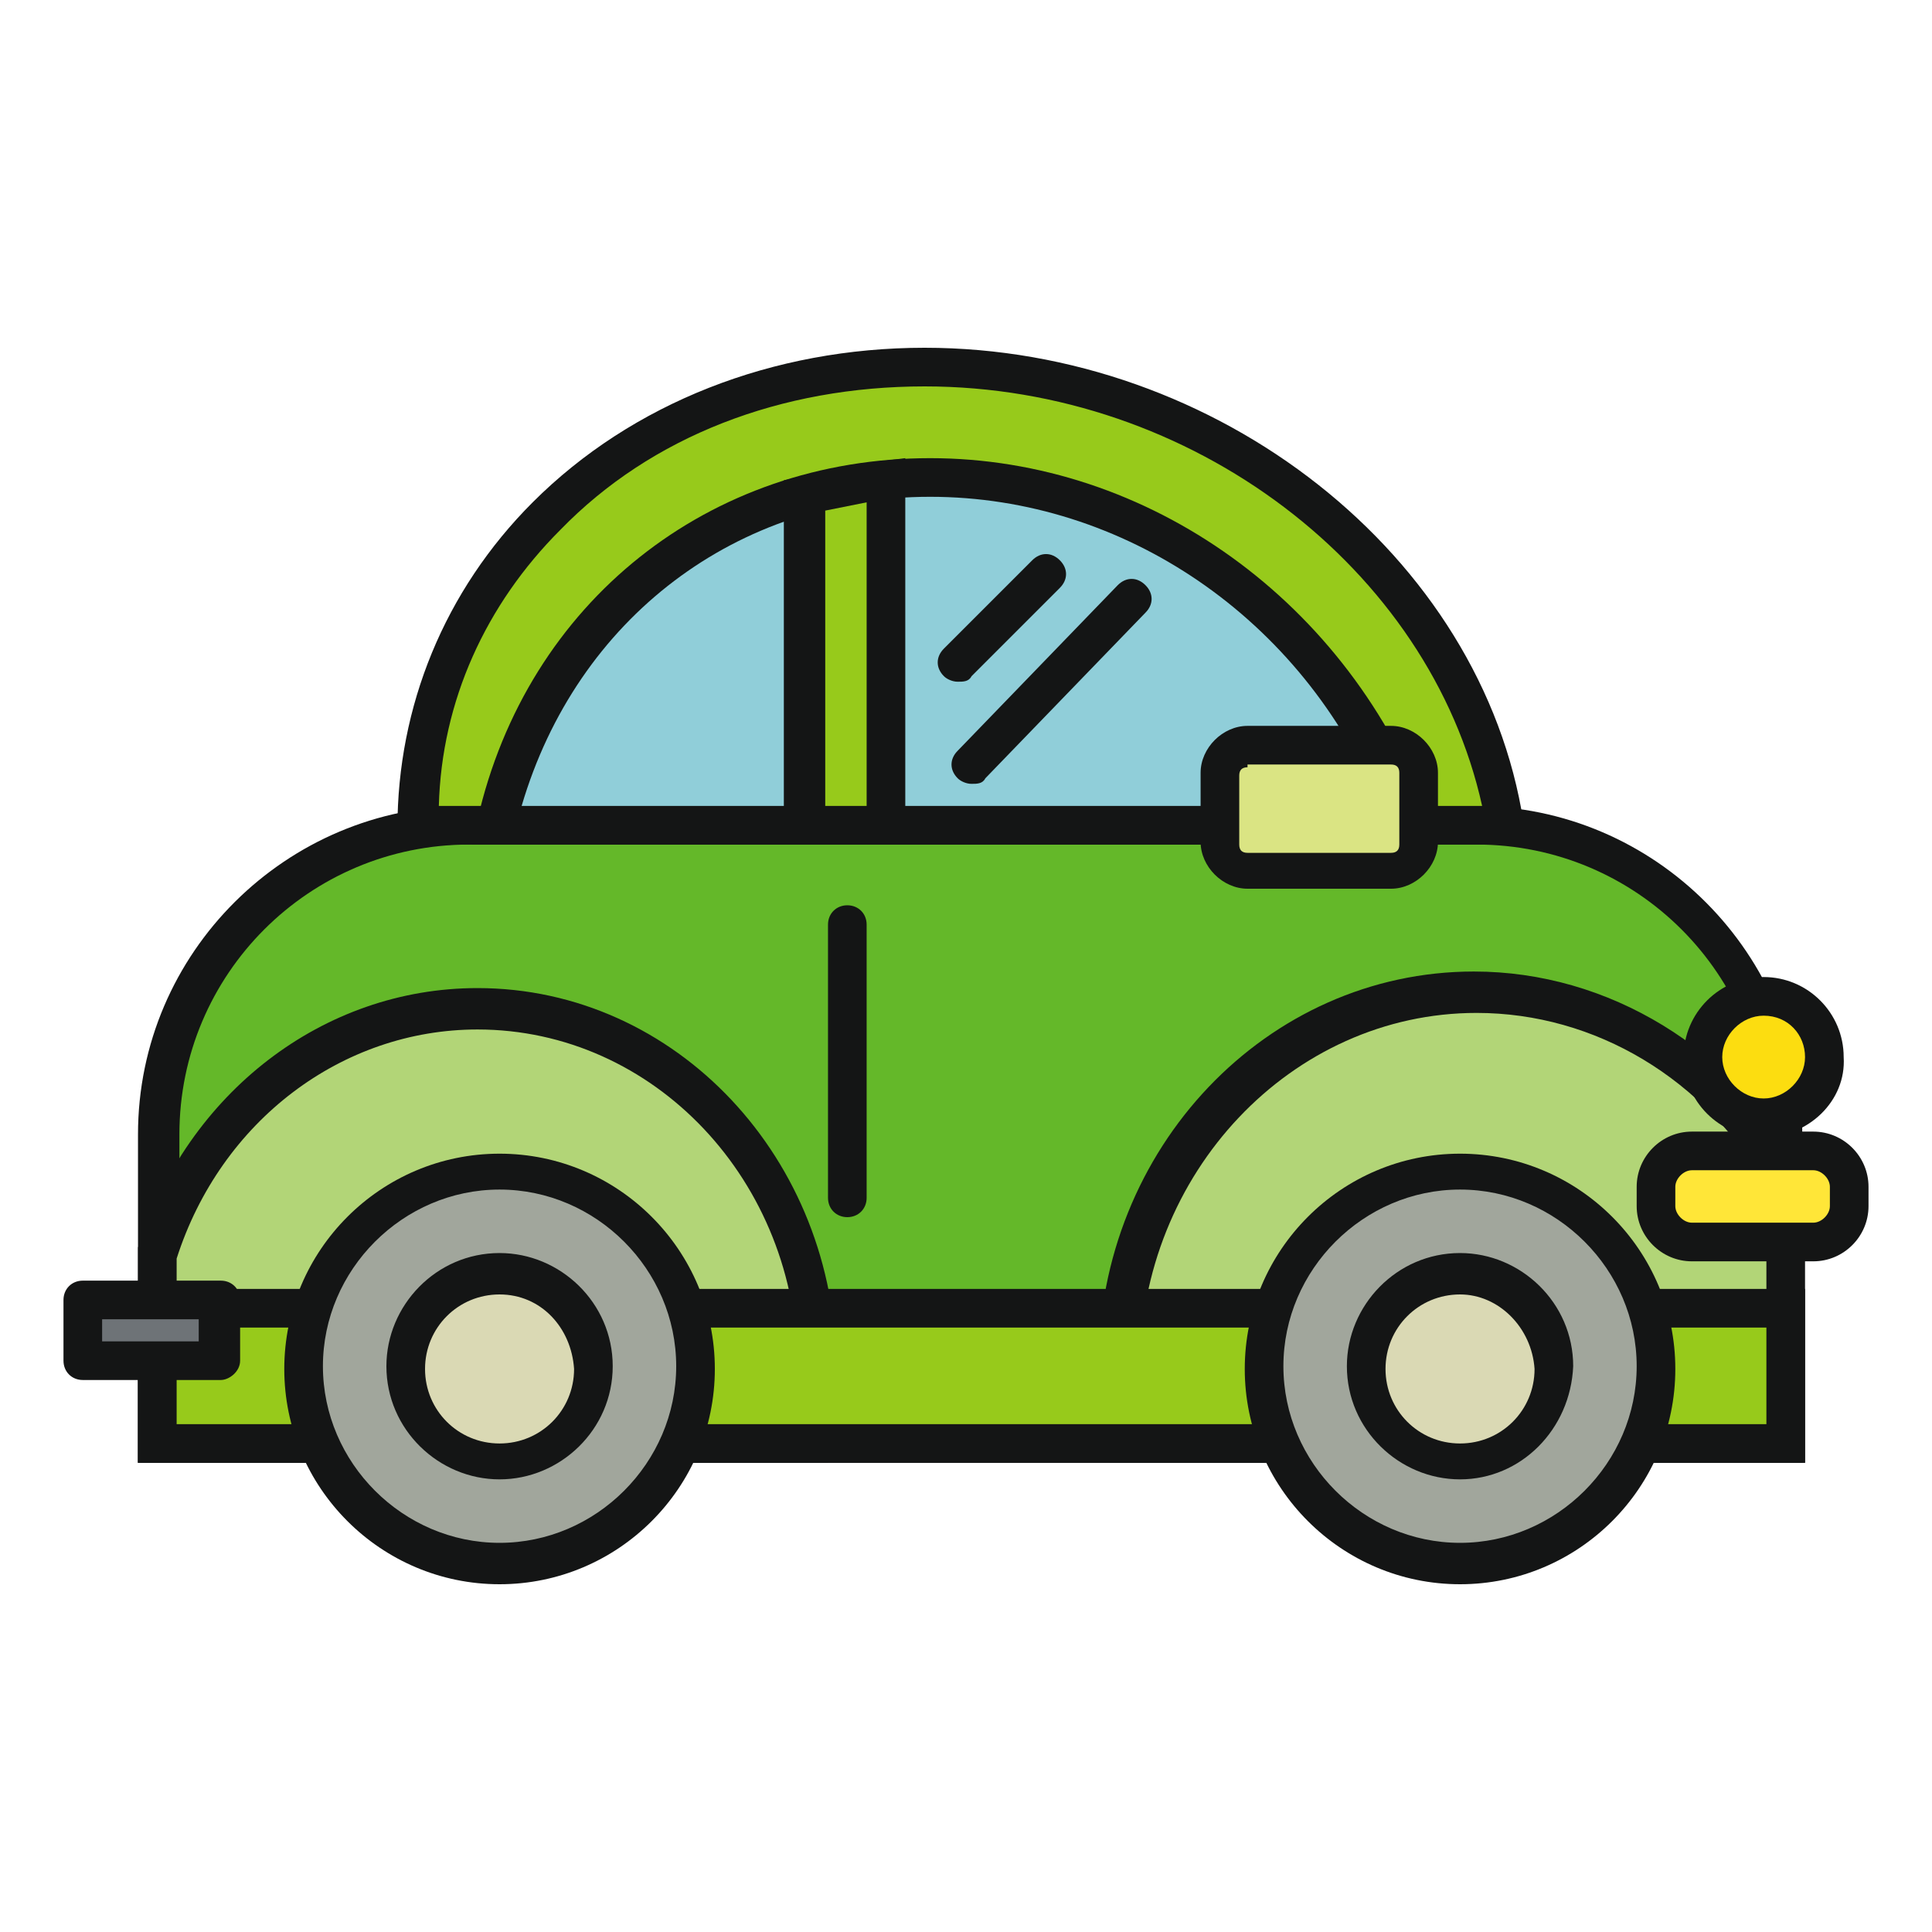
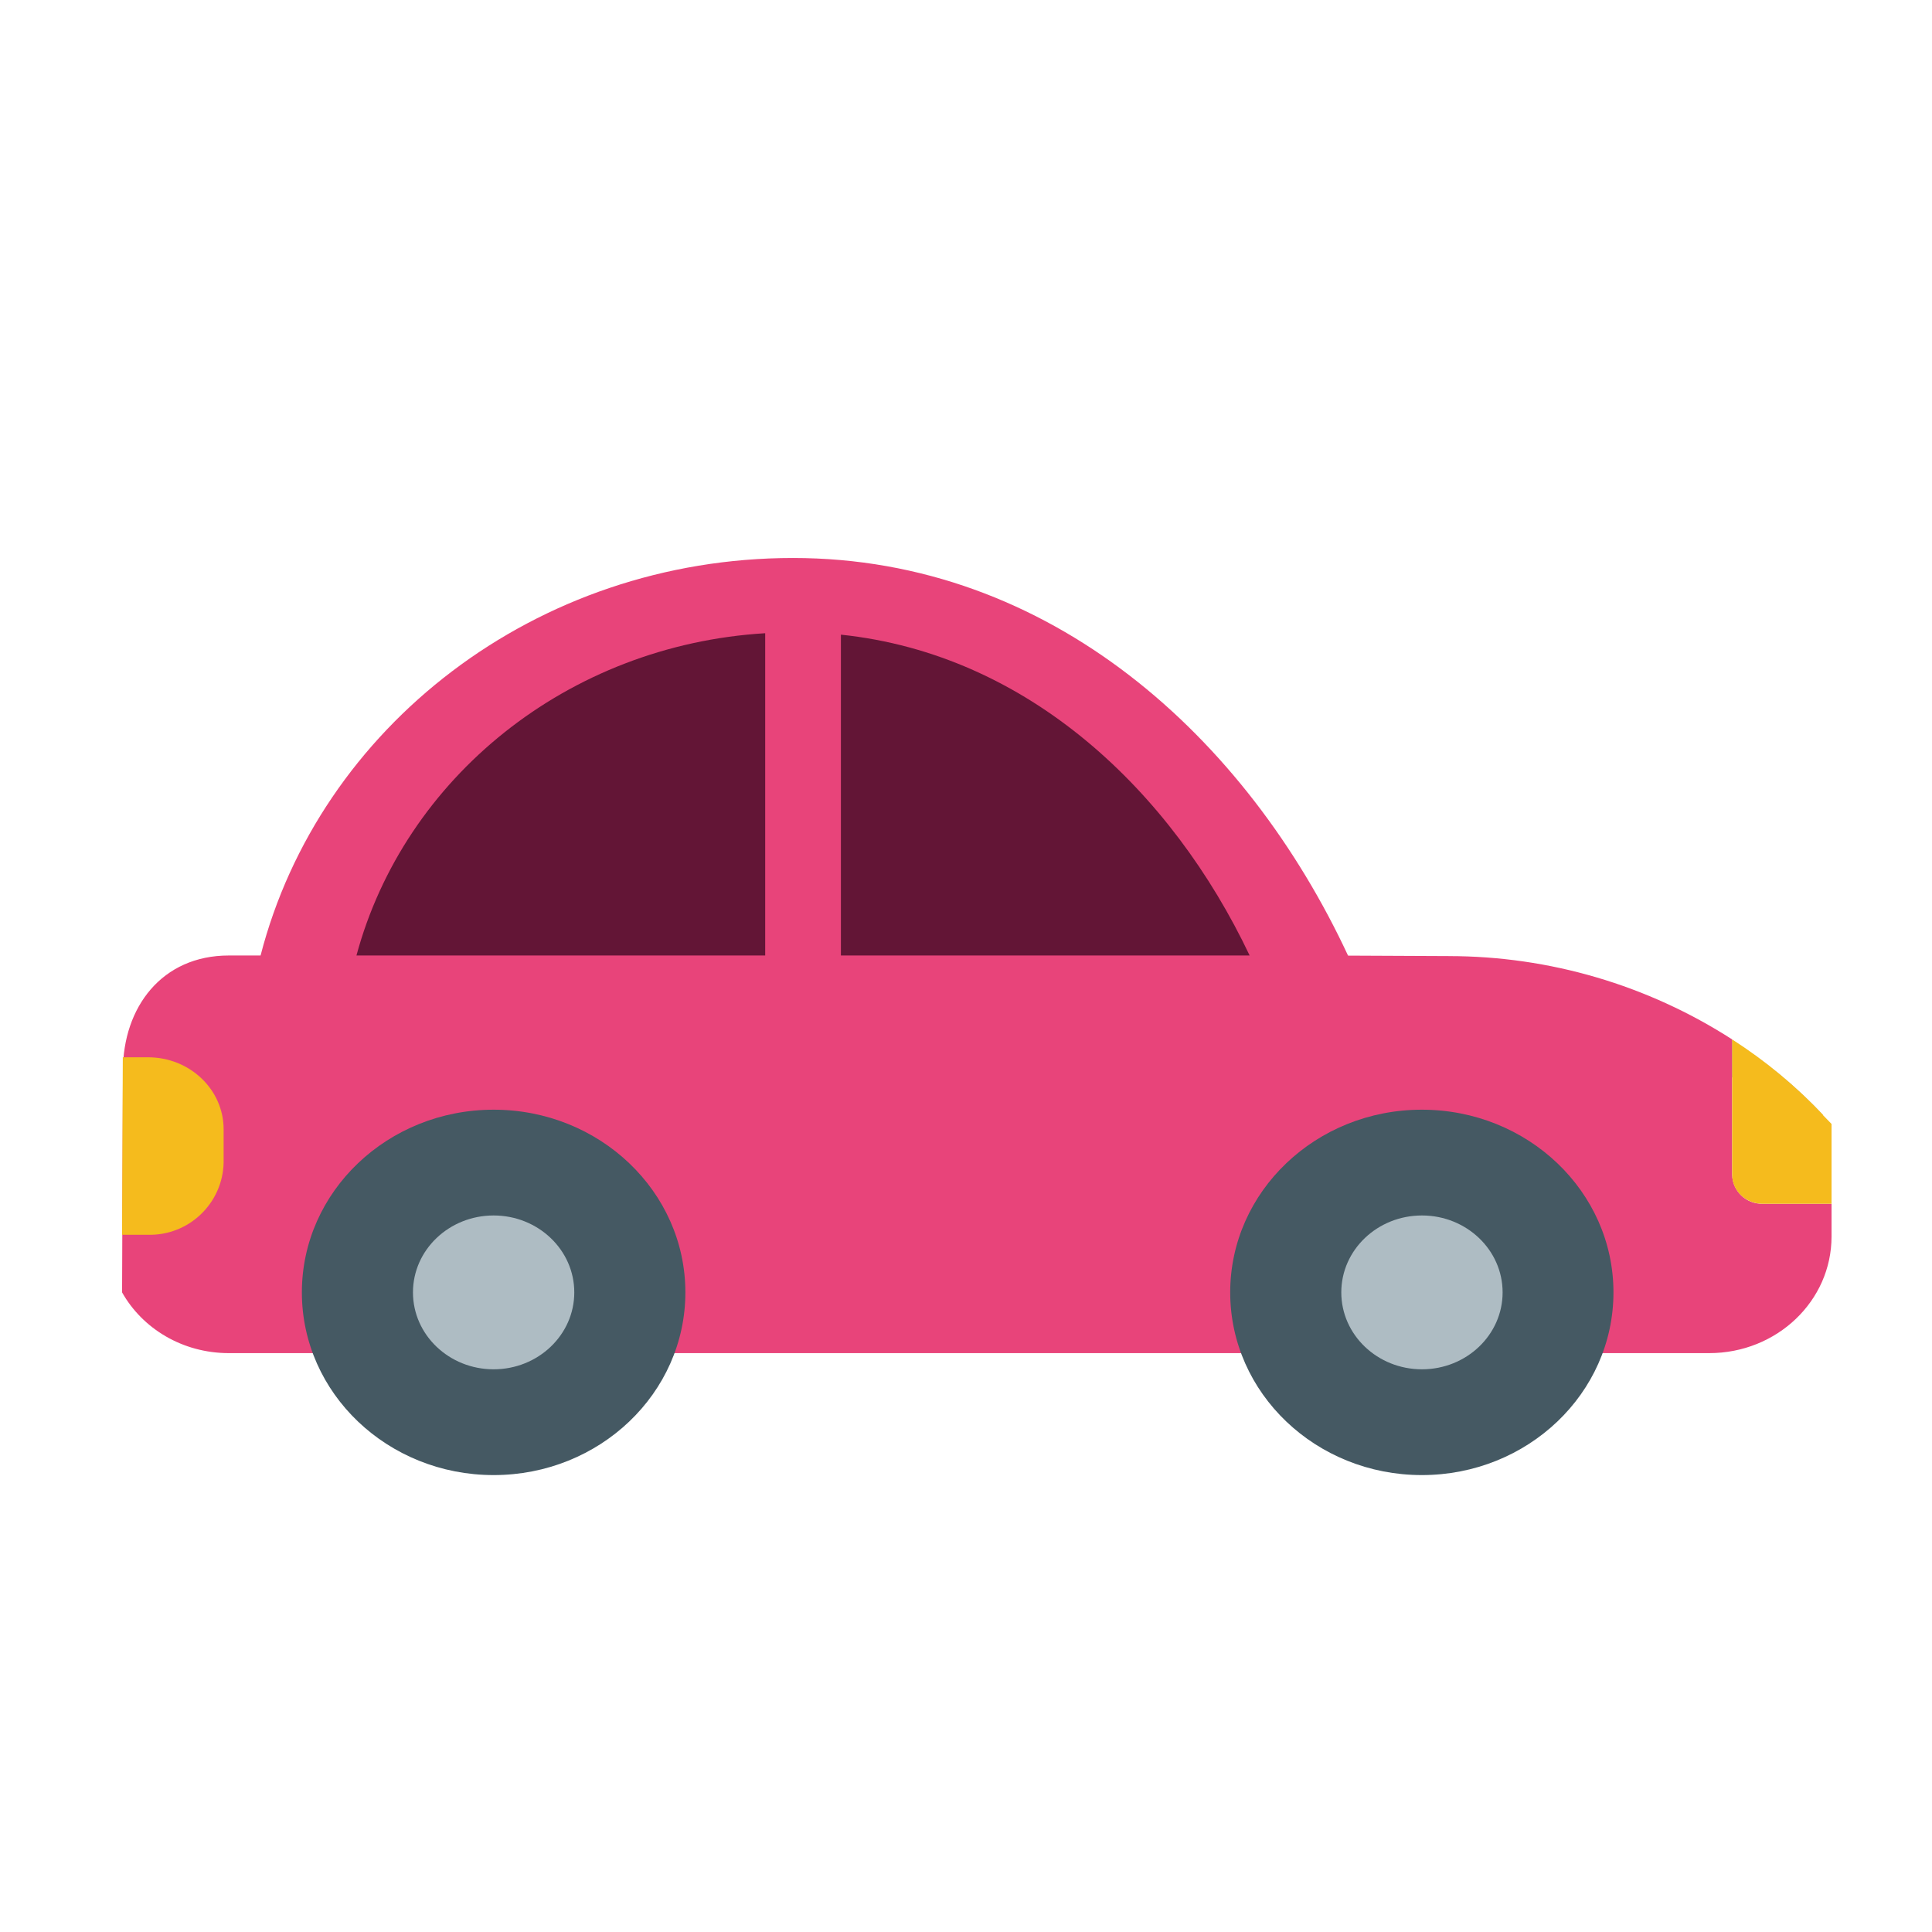
<svg xmlns="http://www.w3.org/2000/svg" viewBox="0 0 1024 1024" class="icon" version="1.1" fill="#000000">
  <g id="SVGRepo_bgCarrier" stroke-width="0" />
  <g id="SVGRepo_tracerCarrier" stroke-linecap="round" stroke-linejoin="round" />
  <g id="SVGRepo_iconCarrier">
-     <path d="M248.686 435.931h533.943c90.697 0 163.84 73.143 163.84 163.84v163.84h-863.086V601.234c0-90.697 74.606-165.303 165.303-165.303z" fill="#64B829" />
-     <path d="M956.709 775.314H73.143V601.234c0-96.549 78.994-174.08 174.08-174.08h533.943c96.549 0 174.08 78.994 174.08 174.08V775.314z m-863.086-20.48H936.229V601.234c0-84.846-68.754-153.6-153.6-153.6H248.686c-84.846 0-153.6 68.754-153.6 153.6v153.6z" fill="#141515" />
-     <path d="M430.08 765.074H83.383v-100.937c23.406-76.069 90.697-130.194 169.691-130.194 99.474 0 179.931 84.846 179.931 190.171 1.463 14.629 0 27.794-2.926 40.96z" fill="#B2D577" />
-     <path d="M438.857 775.314H73.143v-114.103c26.331-81.92 98.011-137.509 179.931-137.509 105.326 0 190.171 90.697 190.171 201.874 0 14.629-1.463 27.794-4.389 42.423v7.314zM93.623 754.834h326.217c1.463-10.24 2.926-20.48 2.926-29.257 0-99.474-76.069-179.931-169.691-179.931-71.68 0-136.046 48.274-159.451 121.417v87.771z" fill="#141515" />
-     <path d="M946.469 626.103v138.971H596.846c-2.926-13.166-4.389-26.331-4.389-39.497C592.457 614.4 677.303 526.629 781.166 526.629c71.68 0 131.657 39.497 165.303 99.474z" fill="#B2D577" />
-     <path d="M956.709 775.314H588.069l-1.463-8.777c-2.926-13.166-4.389-27.794-4.389-42.423 0-115.566 89.234-209.189 198.949-209.189 71.68 0 137.509 40.96 174.08 105.326l1.463 2.926V775.314z m-351.086-20.48H936.229V629.029c-32.183-57.051-90.697-92.16-153.6-92.16-98.011 0-178.469 84.846-178.469 188.709-1.463 8.777 0 19.017 1.463 29.257z" fill="#141515" />
-     <path d="M83.383 693.394h861.623v71.68H83.383z" fill="#97CA1B" />
-     <path d="M956.709 775.314H73.143v-92.16h883.566V775.314z m-863.086-20.48H936.229v-51.2H93.623v51.2z" fill="#141515" />
-     <path d="M490.057 194.56c152.137 0 285.257 106.789 307.2 242.834H247.223c-8.777 0-17.554 0-26.331 1.463 0-136.046 117.029-244.297 269.166-244.297z" fill="#97CA1B" />
-     <path d="M210.651 450.56V438.857c0-64.366 24.869-125.806 71.68-172.617 52.663-52.663 127.269-81.92 207.726-81.92 155.063 0 295.497 109.714 317.44 251.611l1.463 13.166-13.166-1.463H247.223c-8.777 0-16.091 0-24.869 1.463l-11.703 1.463zM490.057 204.8c-76.069 0-144.823 26.331-193.097 76.069-39.497 39.497-62.903 90.697-64.366 146.286H785.554C757.76 301.349 631.954 204.8 490.057 204.8z" fill="#141515" />
-     <path d="M747.52 437.394H263.314c24.869-106.789 115.566-184.32 229.669-184.32 114.103 0 215.04 77.531 254.537 184.32z" fill="#90CED9" />
-     <path d="M762.149 447.634h-512l2.926-13.166c26.331-115.566 122.88-191.634 239.909-191.634 115.566 0 222.354 76.069 264.777 191.634l4.389 13.166z m-485.669-20.48H731.429C690.469 327.68 595.383 263.314 492.983 263.314s-187.246 64.366-216.503 163.84z" fill="#141515" />
-     <path d="M469.577 437.394h-43.886v-175.543c13.166-4.389 27.794-7.314 43.886-8.777v184.32z" fill="#97CA1B" />
-     <path d="M479.817 447.634h-64.366V254.537l7.314-1.463c14.629-4.389 29.257-7.314 45.349-8.777l11.703-1.463v204.8z m-42.423-20.48h21.943v-160.914l-21.943 4.389v156.526z" fill="#141515" />
-     <path d="M264.777 829.44c57.051 0 103.863-46.811 103.863-103.863s-46.811-103.863-103.863-103.863c-57.051 0-103.863 46.811-103.863 103.863s46.811 103.863 103.863 103.863z" fill="#A1A69C" />
-     <path d="M264.777 839.68c-62.903 0-114.103-51.2-114.103-114.103s51.2-114.103 114.103-114.103 114.103 51.2 114.103 114.103-51.2 114.103-114.103 114.103z m0-209.189c-51.2 0-93.623 42.423-93.623 93.623 0 51.2 42.423 93.623 93.623 93.623s93.623-42.423 93.623-93.623c0-51.2-42.423-93.623-93.623-93.623z" fill="#141515" />
-     <path d="M264.777 725.577m-49.737 0a49.737 49.737 0 1 0 99.474 0 49.737 49.737 0 1 0-99.474 0Z" fill="#DAD9B4" />
-     <path d="M264.777 784.091c-32.183 0-59.977-26.331-59.977-59.977 0-32.183 26.331-59.977 59.977-59.977 32.183 0 59.977 26.331 59.977 59.977s-27.794 59.977-59.977 59.977z m0-98.011c-21.943 0-39.497 17.554-39.497 39.497 0 21.943 17.554 39.497 39.497 39.497 21.943 0 39.497-17.554 39.497-39.497-1.463-21.943-17.554-39.497-39.497-39.497z" fill="#141515" />
-     <path d="M773.851 829.44c57.051 0 103.863-46.811 103.863-103.863s-46.811-103.863-103.863-103.863c-57.051 0-103.863 46.811-103.863 103.863s45.349 103.863 103.863 103.863z" fill="#A1A69C" />
-     <path d="M773.851 839.68c-62.903 0-114.103-51.2-114.103-114.103s51.2-114.103 114.103-114.103 114.103 51.2 114.103 114.103-51.2 114.103-114.103 114.103z m0-209.189c-51.2 0-93.623 42.423-93.623 93.623 0 51.2 42.423 93.623 93.623 93.623 51.2 0 93.623-42.423 93.623-93.623 0-51.2-42.423-93.623-93.623-93.623z" fill="#141515" />
-     <path d="M773.851 725.577m-49.737 0a49.737 49.737 0 1 0 99.474 0 49.737 49.737 0 1 0-99.474 0Z" fill="#DAD9B4" />
-     <path d="M773.851 784.091c-32.183 0-59.977-26.331-59.977-59.977 0-32.183 26.331-59.977 59.977-59.977 32.183 0 59.977 26.331 59.977 59.977-1.463 33.646-27.794 59.977-59.977 59.977z m0-98.011c-21.943 0-39.497 17.554-39.497 39.497 0 21.943 17.554 39.497 39.497 39.497 21.943 0 39.497-17.554 39.497-39.497-1.463-21.943-19.017-39.497-39.497-39.497z" fill="#141515" />
-     <path d="M449.097 645.12c-5.851 0-10.24-4.389-10.24-10.24v-144.823c0-5.851 4.389-10.24 10.24-10.24s10.24 4.389 10.24 10.24v144.823c0 5.851-4.389 10.24-10.24 10.24z" fill="#141515" />
-     <path d="M661.211 396.434h76.069c7.314 0 14.629 5.851 14.629 14.629v36.571c0 7.314-5.851 14.629-14.629 14.629h-76.069c-7.314 0-14.629-5.851-14.629-14.629V409.6c0-7.314 7.314-13.166 14.629-13.166z" fill="#DAE483" />
-     <path d="M737.28 471.04h-76.069c-13.166 0-24.869-11.703-24.869-24.869V409.6c0-13.166 11.703-24.869 24.869-24.869h76.069c13.166 0 24.869 11.703 24.869 24.869v36.571c0 13.166-11.703 24.869-24.869 24.869z m-76.069-64.366c-2.926 0-4.389 1.463-4.389 4.389v36.571c0 2.926 1.463 4.389 4.389 4.389h76.069c2.926 0 4.389-1.463 4.389-4.389V409.6c0-2.926-1.463-4.389-4.389-4.389h-76.069z" fill="#141515" />
-     <path d="M43.886 689.006h71.68v32.183H43.886z" fill="#6E7377" />
-     <path d="M117.029 731.429H43.886c-5.851 0-10.24-4.389-10.24-10.24v-32.183c0-5.851 4.389-10.24 10.24-10.24h73.143c5.851 0 10.24 4.389 10.24 10.24v32.183c0 5.851-5.851 10.24-10.24 10.24z m-62.903-20.48h51.2v-11.703H54.126v11.703z" fill="#141515" />
-     <path d="M896.731 610.011h64.366c10.24 0 19.017 8.777 19.017 19.017v10.24c0 10.24-8.777 19.017-19.017 19.017h-64.366c-10.24 0-19.017-8.777-19.017-19.017V629.029c0-11.703 8.777-19.017 19.017-19.017z" fill="#FFE638" />
-     <path d="M961.097 668.526h-64.366c-16.091 0-29.257-13.166-29.257-29.257V629.029c0-16.091 13.166-29.257 29.257-29.257h64.366c16.091 0 29.257 13.166 29.257 29.257v10.24c0 16.091-13.166 29.257-29.257 29.257z m-64.366-48.274c-4.389 0-8.777 4.389-8.777 8.777v10.24c0 4.389 4.389 8.777 8.777 8.777h64.366c4.389 0 8.777-4.389 8.777-8.777V629.029c0-4.389-4.389-8.777-8.777-8.777h-64.366z" fill="#141515" />
-     <path d="M934.766 560.274m-32.183 0a32.183 32.183 0 1 0 64.366 0 32.183 32.183 0 1 0-64.366 0Z" fill="#FCDD10" />
-     <path d="M934.766 602.697c-23.406 0-42.423-19.017-42.423-42.423 0-23.406 19.017-42.423 42.423-42.423s42.423 19.017 42.423 42.423c1.463 23.406-19.017 42.423-42.423 42.423z m0-64.366c-11.703 0-21.943 10.24-21.943 21.943s10.24 21.943 21.943 21.943 21.943-10.24 21.943-21.943-8.777-21.943-21.943-21.943z" fill="#141515" />
-     <path d="M507.611 361.326c-2.926 0-5.851-1.463-7.314-2.926-4.389-4.389-4.389-10.24 0-14.629l46.811-46.811c4.389-4.389 10.24-4.389 14.629 0 4.389 4.389 4.389 10.24 0 14.629l-46.811 46.811c-1.463 2.926-4.389 2.926-7.314 2.926z" fill="#141515" />
-     <path d="M514.926 415.451c-2.926 0-5.851-1.463-7.314-2.926-4.389-4.389-4.389-10.24 0-14.629l84.846-87.771c4.389-4.389 10.24-4.389 14.629 0 4.389 4.389 4.389 10.24 0 14.629l-84.846 87.771c-1.463 2.926-4.389 2.926-7.314 2.926z" fill="#141515" />
+     <path d="M766.976 508.736c80.576 0 152.448 32.128 199.232 82.176" fill="#AEBCC3" />
+     <path d="M64.704 684.992c10.816 19.2 32.064 32.192 56.576 32.192h784.64c35.84 0 64.832-27.648 64.832-61.76v-17.408h-36.608a15.744 15.744 0 0 1-16.064-15.296V550.912a277.568 277.568 0 0 0-150.144-44.16h1.6l-55.04-0.256c-53.632-115.2-157.504-210.752-294.208-210.752-136.512 0-251.008 89.728-282.176 210.688h-16.832c-35.456 0-56.128 27.392-56.128 61.184" fill="#E8447A" />
+     <path d="M64.704 654.464h13.76a39.168 39.168 0 0 0 40.064-38.272v-17.6c0-21.12-17.92-38.208-40.064-38.208h-13.376" fill="#F5BB1D" />
+     <path d="M160 684.992a101.632 96.832 0 1 0 203.264 0 101.632 96.832 0 1 0-203.264 0Z" fill="#455963" />
+     <path d="M218.88 684.992a42.752 40.768 0 1 0 85.504 0 42.752 40.768 0 1 0-85.504 0Z" fill="#AEBCC3" />
+     <path d="M652.032 684.992a101.568 96.832 0 1 0 203.136 0 101.568 96.832 0 1 0-203.136 0Z" fill="#455963" />
+     <path d="M710.912 684.992a42.752 40.768 0 1 0 85.504 0 42.752 40.768 0 1 0-85.504 0Z" fill="#AEBCC3" />
+     <path d="M966.272 591.104v-0.192a257.92 257.92 0 0 0-48.192-40V622.72c0 8.448 7.232 15.296 16.064 15.296h36.608v-42.304l-4.48-4.608z" fill="#F5BB1D" />
+     <path d="M405.568 335.616c-104.896 6.336-191.296 76.8-216.64 170.816h216.64V335.616zM445.696 506.432h216.64c-41.216-86.848-117.12-159.616-216.64-170.048v170.048z" fill="#631536" />
  </g>
</svg>
